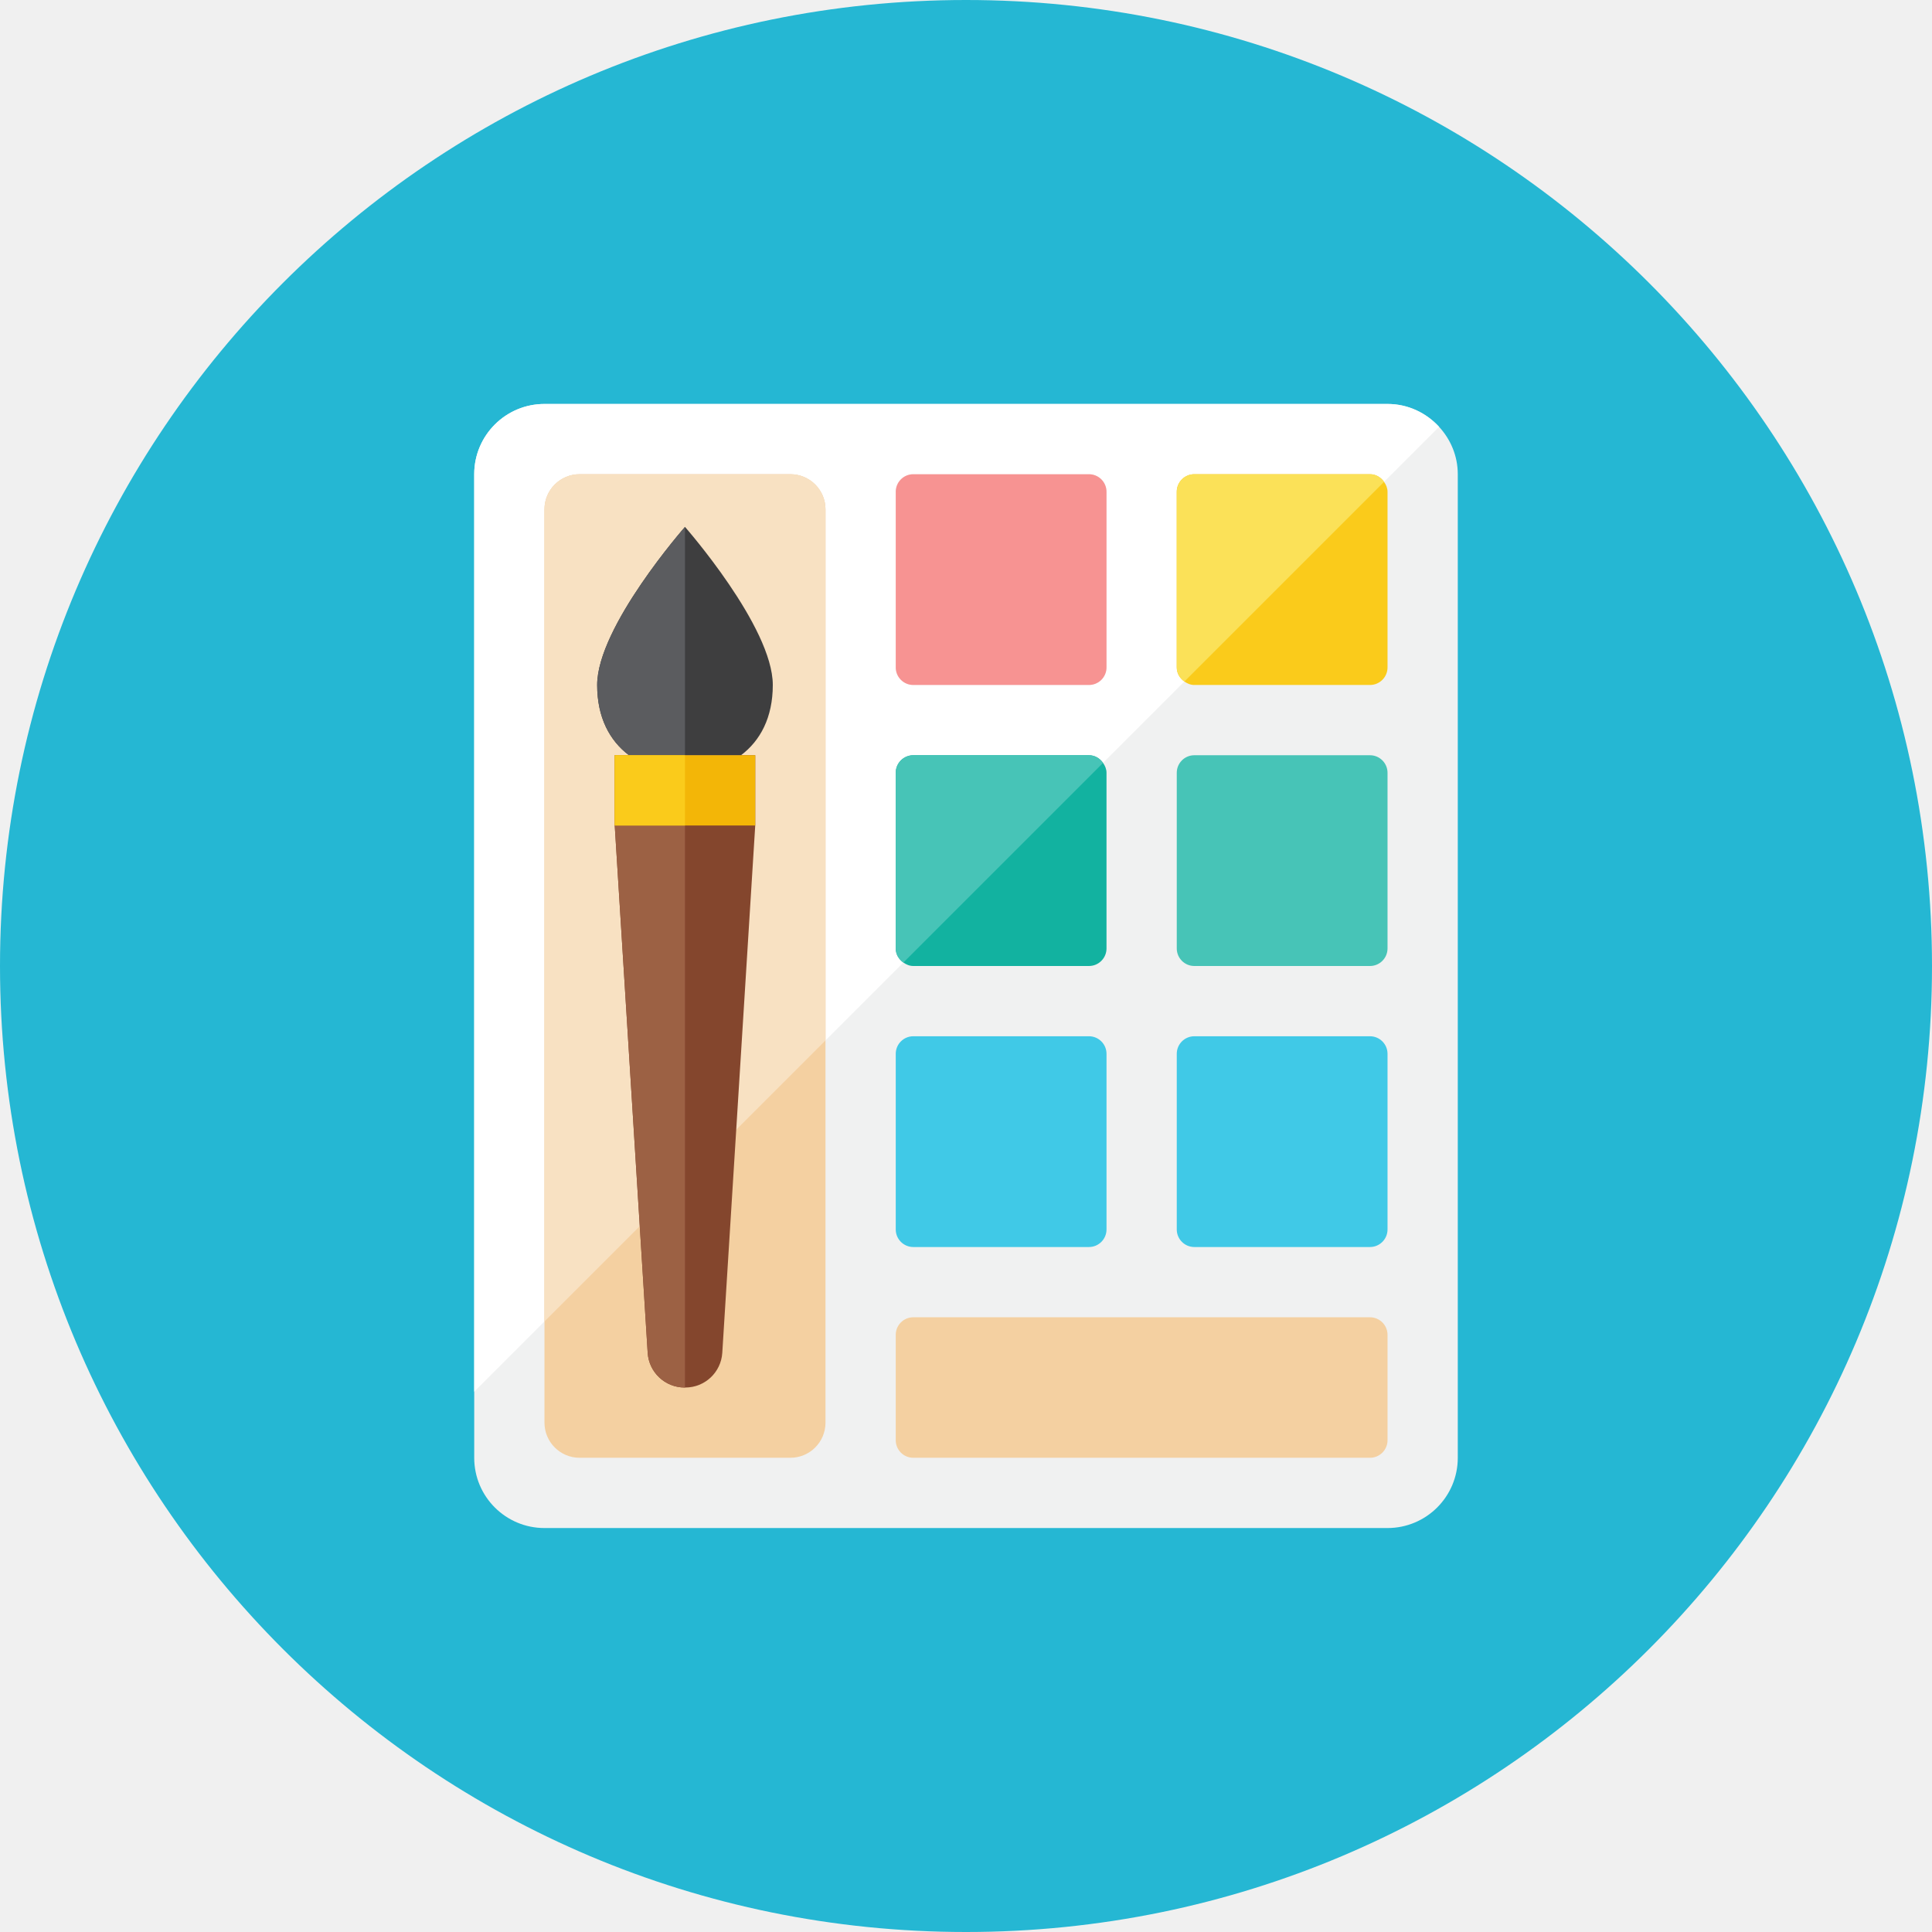
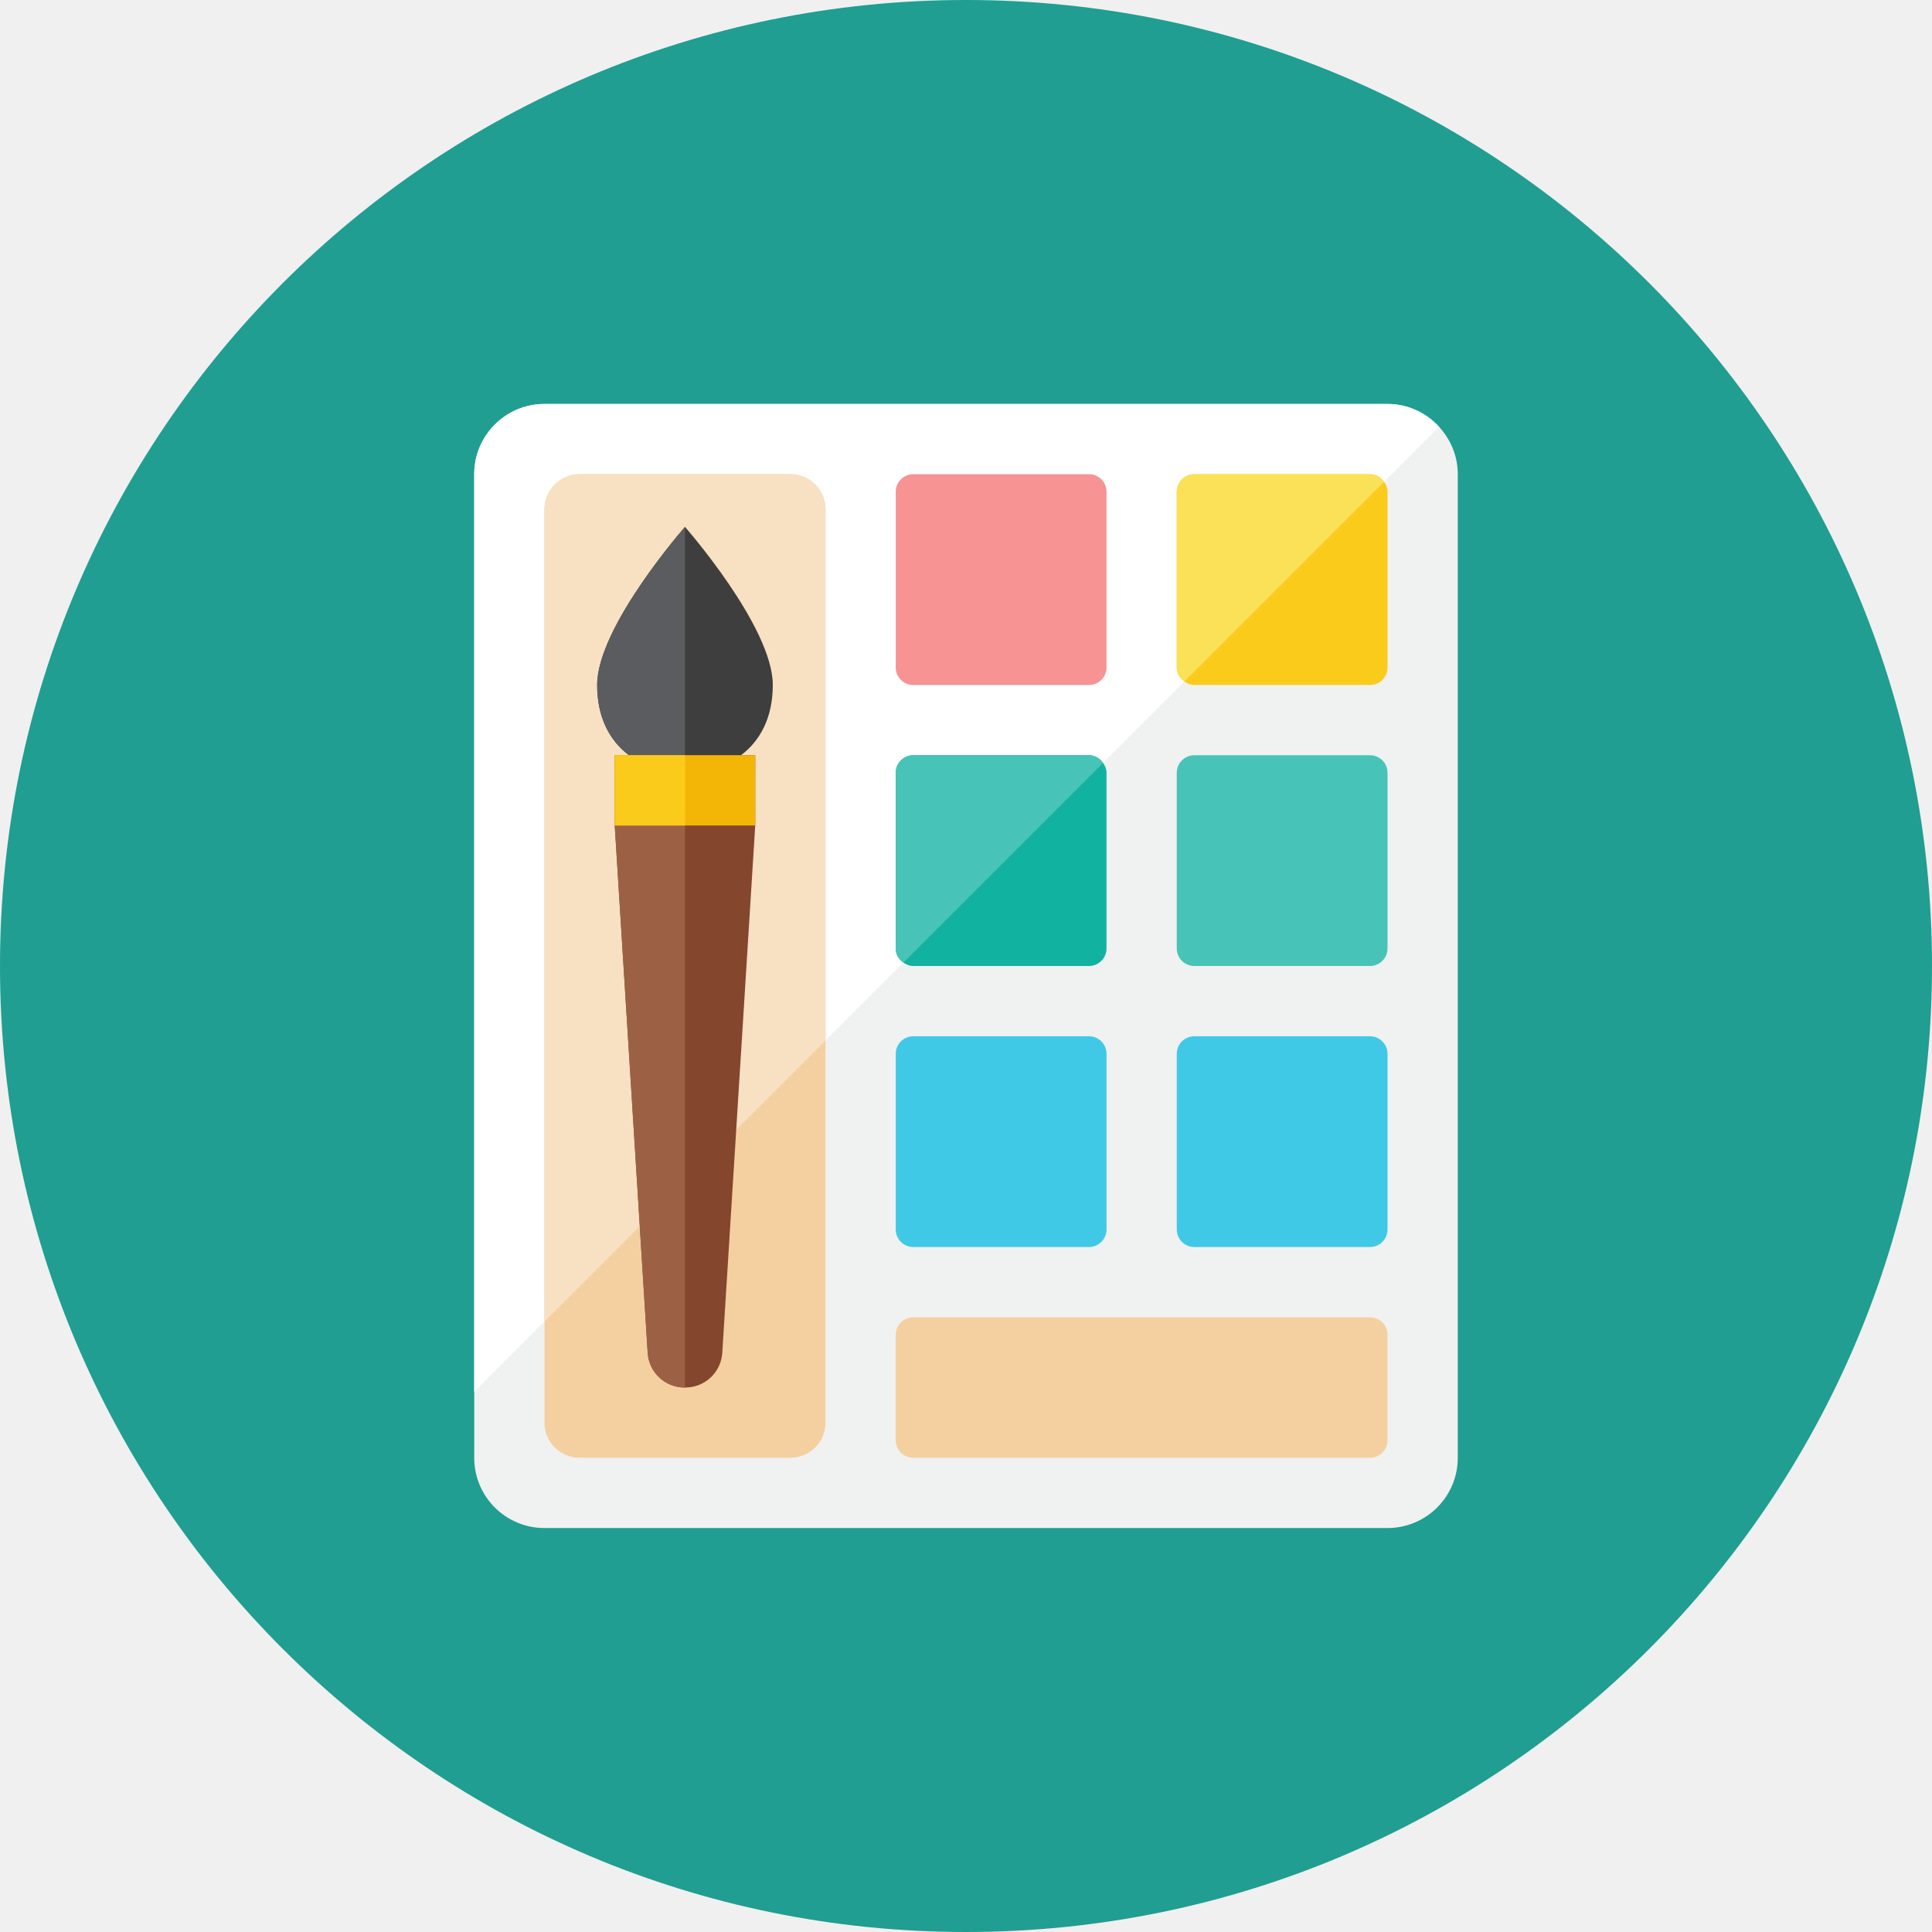
<svg xmlns="http://www.w3.org/2000/svg" height="110px" style="enable-background:new 0 0 110 110;" version="1.0" viewBox="0 0 110 110" width="110px" xml:space="preserve">
  <g id="Artboard" />
  <g id="Multicolor">
-     <circle cx="55" cy="55" r="55" style="fill:#25B7D3;" />
+     <circle cx="55" cy="55" r="55" style="fill:#209e91;" />
    <g>
      <g>
        <path d="M81.937,24.303C81.205,23.507,80.166,23,79,23H31c-2.209,0-4,1.791-4,4v56c0,2.209,1.791,4,4,4h48     c2.209,0,4-1.791,4-4V27C83,25.957,82.591,25.015,81.937,24.303z" style="fill:#F0F1F1;" />
      </g>
      <g>
        <path d="M31,29c0-1.104,0.895-2,2-2h12c1.105,0,2,0.896,2,2v30.239l4.436-4.436     C51.179,54.623,51,54.338,51,54V44c0-0.552,0.448-1,1-1h10c0.338,0,0.622,0.179,0.803,0.436l4.632-4.632     C67.179,38.623,67,38.338,67,38V28c0-0.552,0.448-1,1-1h10c0.338,0,0.622,0.179,0.803,0.436l3.133-3.133     C81.205,23.507,80.166,23,79,23H31c-2.209,0-4,1.791-4,4v52.239l4-4V29z M51,28c0-0.552,0.448-1,1-1h10c0.552,0,1,0.448,1,1v10     c0,0.552-0.448,1-1,1H52c-0.552,0-1-0.448-1-1V28z" style="fill:#FFFFFF;" />
      </g>
      <g>
        <path d="M45,27H33c-1.105,0-2,0.896-2,2v46.239V81c0,1.104,0.895,2,2,2h12c1.105,0,2-0.896,2-2V59.239V29     C47,27.896,46.105,27,45,27z" style="fill:#F4D0A1;" />
      </g>
      <g>
        <path d="M45,27H33c-1.105,0-2,0.896-2,2v46.239l16-16V29C47,27.896,46.105,27,45,27z" style="fill:#F8E1C2;" />
      </g>
      <g>
        <path d="M52,39h10c0.552,0,1-0.448,1-1V28c0-0.552-0.448-1-1-1H52c-0.552,0-1,0.448-1,1v10     C51,38.552,51.448,39,52,39z" style="fill:#F79392;" />
      </g>
      <g>
        <path d="M78.803,27.436C78.622,27.179,78.338,27,78,27H68c-0.552,0-1,0.448-1,1v10     c0,0.338,0.179,0.623,0.436,0.803C67.598,38.918,67.786,39,68,39h10c0.552,0,1-0.448,1-1V28     C79,27.786,78.918,27.599,78.803,27.436z" style="fill:#FACB1B;" />
      </g>
      <g>
        <path d="M78,27H68c-0.552,0-1,0.448-1,1v10c0,0.338,0.179,0.623,0.436,0.803l11.368-11.368     C78.622,27.179,78.338,27,78,27z" style="fill:#FBE158;" />
      </g>
      <g>
        <path d="M62.803,43.436C62.622,43.179,62.338,43,62,43H52c-0.552,0-1,0.448-1,1v10     c0,0.338,0.179,0.623,0.436,0.803C51.598,54.918,51.786,55,52,55h10c0.552,0,1-0.448,1-1V44     C63,43.786,62.918,43.599,62.803,43.436z" style="fill:#12B2A0;" />
      </g>
      <g>
        <path d="M62,43H52c-0.552,0-1,0.448-1,1v10c0,0.338,0.179,0.623,0.436,0.803l11.368-11.368     C62.622,43.179,62.338,43,62,43z" style="fill:#47C4B7;" />
      </g>
      <g>
        <path d="M39,43h-4v4l1.876,30.024C36.946,78.135,37.867,79,38.98,79H39h0.02     c1.113,0,2.034-0.865,2.104-1.976L43,47v-4H39z" style="fill:#84462D;" />
      </g>
      <g>
        <path d="M35,43v4l1.876,30.024C36.946,78.135,37.867,79,38.98,79H39V43H35z" style="fill:#9C6144;" />
      </g>
      <g>
        <path d="M79,54c0,0.552-0.448,1-1,1H68c-0.552,0-1-0.448-1-1V44c0-0.552,0.448-1,1-1h10     c0.552,0,1,0.448,1,1V54z" style="fill:#47C4B7;" />
      </g>
      <g>
        <path d="M63,70c0,0.552-0.448,1-1,1H52c-0.552,0-1-0.448-1-1V60c0-0.552,0.448-1,1-1h10     c0.552,0,1,0.448,1,1V70z" style="fill:#40C9E7;" />
      </g>
      <g>
        <path d="M79,70c0,0.552-0.448,1-1,1H68c-0.552,0-1-0.448-1-1V60c0-0.552,0.448-1,1-1h10     c0.552,0,1,0.448,1,1V70z" style="fill:#40C9E7;" />
      </g>
      <g>
        <path d="M79,82c0,0.552-0.448,1-1,1H52c-0.552,0-1-0.448-1-1v-6c0-0.552,0.448-1,1-1h26     c0.552,0,1,0.448,1,1V82z" style="fill:#F4D0A1;" />
      </g>
      <g>
        <path d="M39,30L39,30c0,0-5,5.687-5,9c0,1.851,0.713,3.175,1.811,4H39h3.189     C43.287,42.175,44,40.851,44,39C44,35.687,39.001,30.001,39,30z" style="fill:#3E3E3F;" />
      </g>
      <g>
        <path d="M34,39c0,1.851,0.713,3.175,1.811,4H39V30h0C39,30,34,35.687,34,39z" style="fill:#5B5C5F;" />
      </g>
      <g>
        <polygon points="39,43 35,43 35,47 39,47 43,47 43,43    " style="fill:#F3B607;" />
      </g>
      <g>
        <polygon points="35.811,43 35,43 35,47 39,47 39,43    " style="fill:#FACB1B;" />
      </g>
    </g>
  </g>
</svg>
